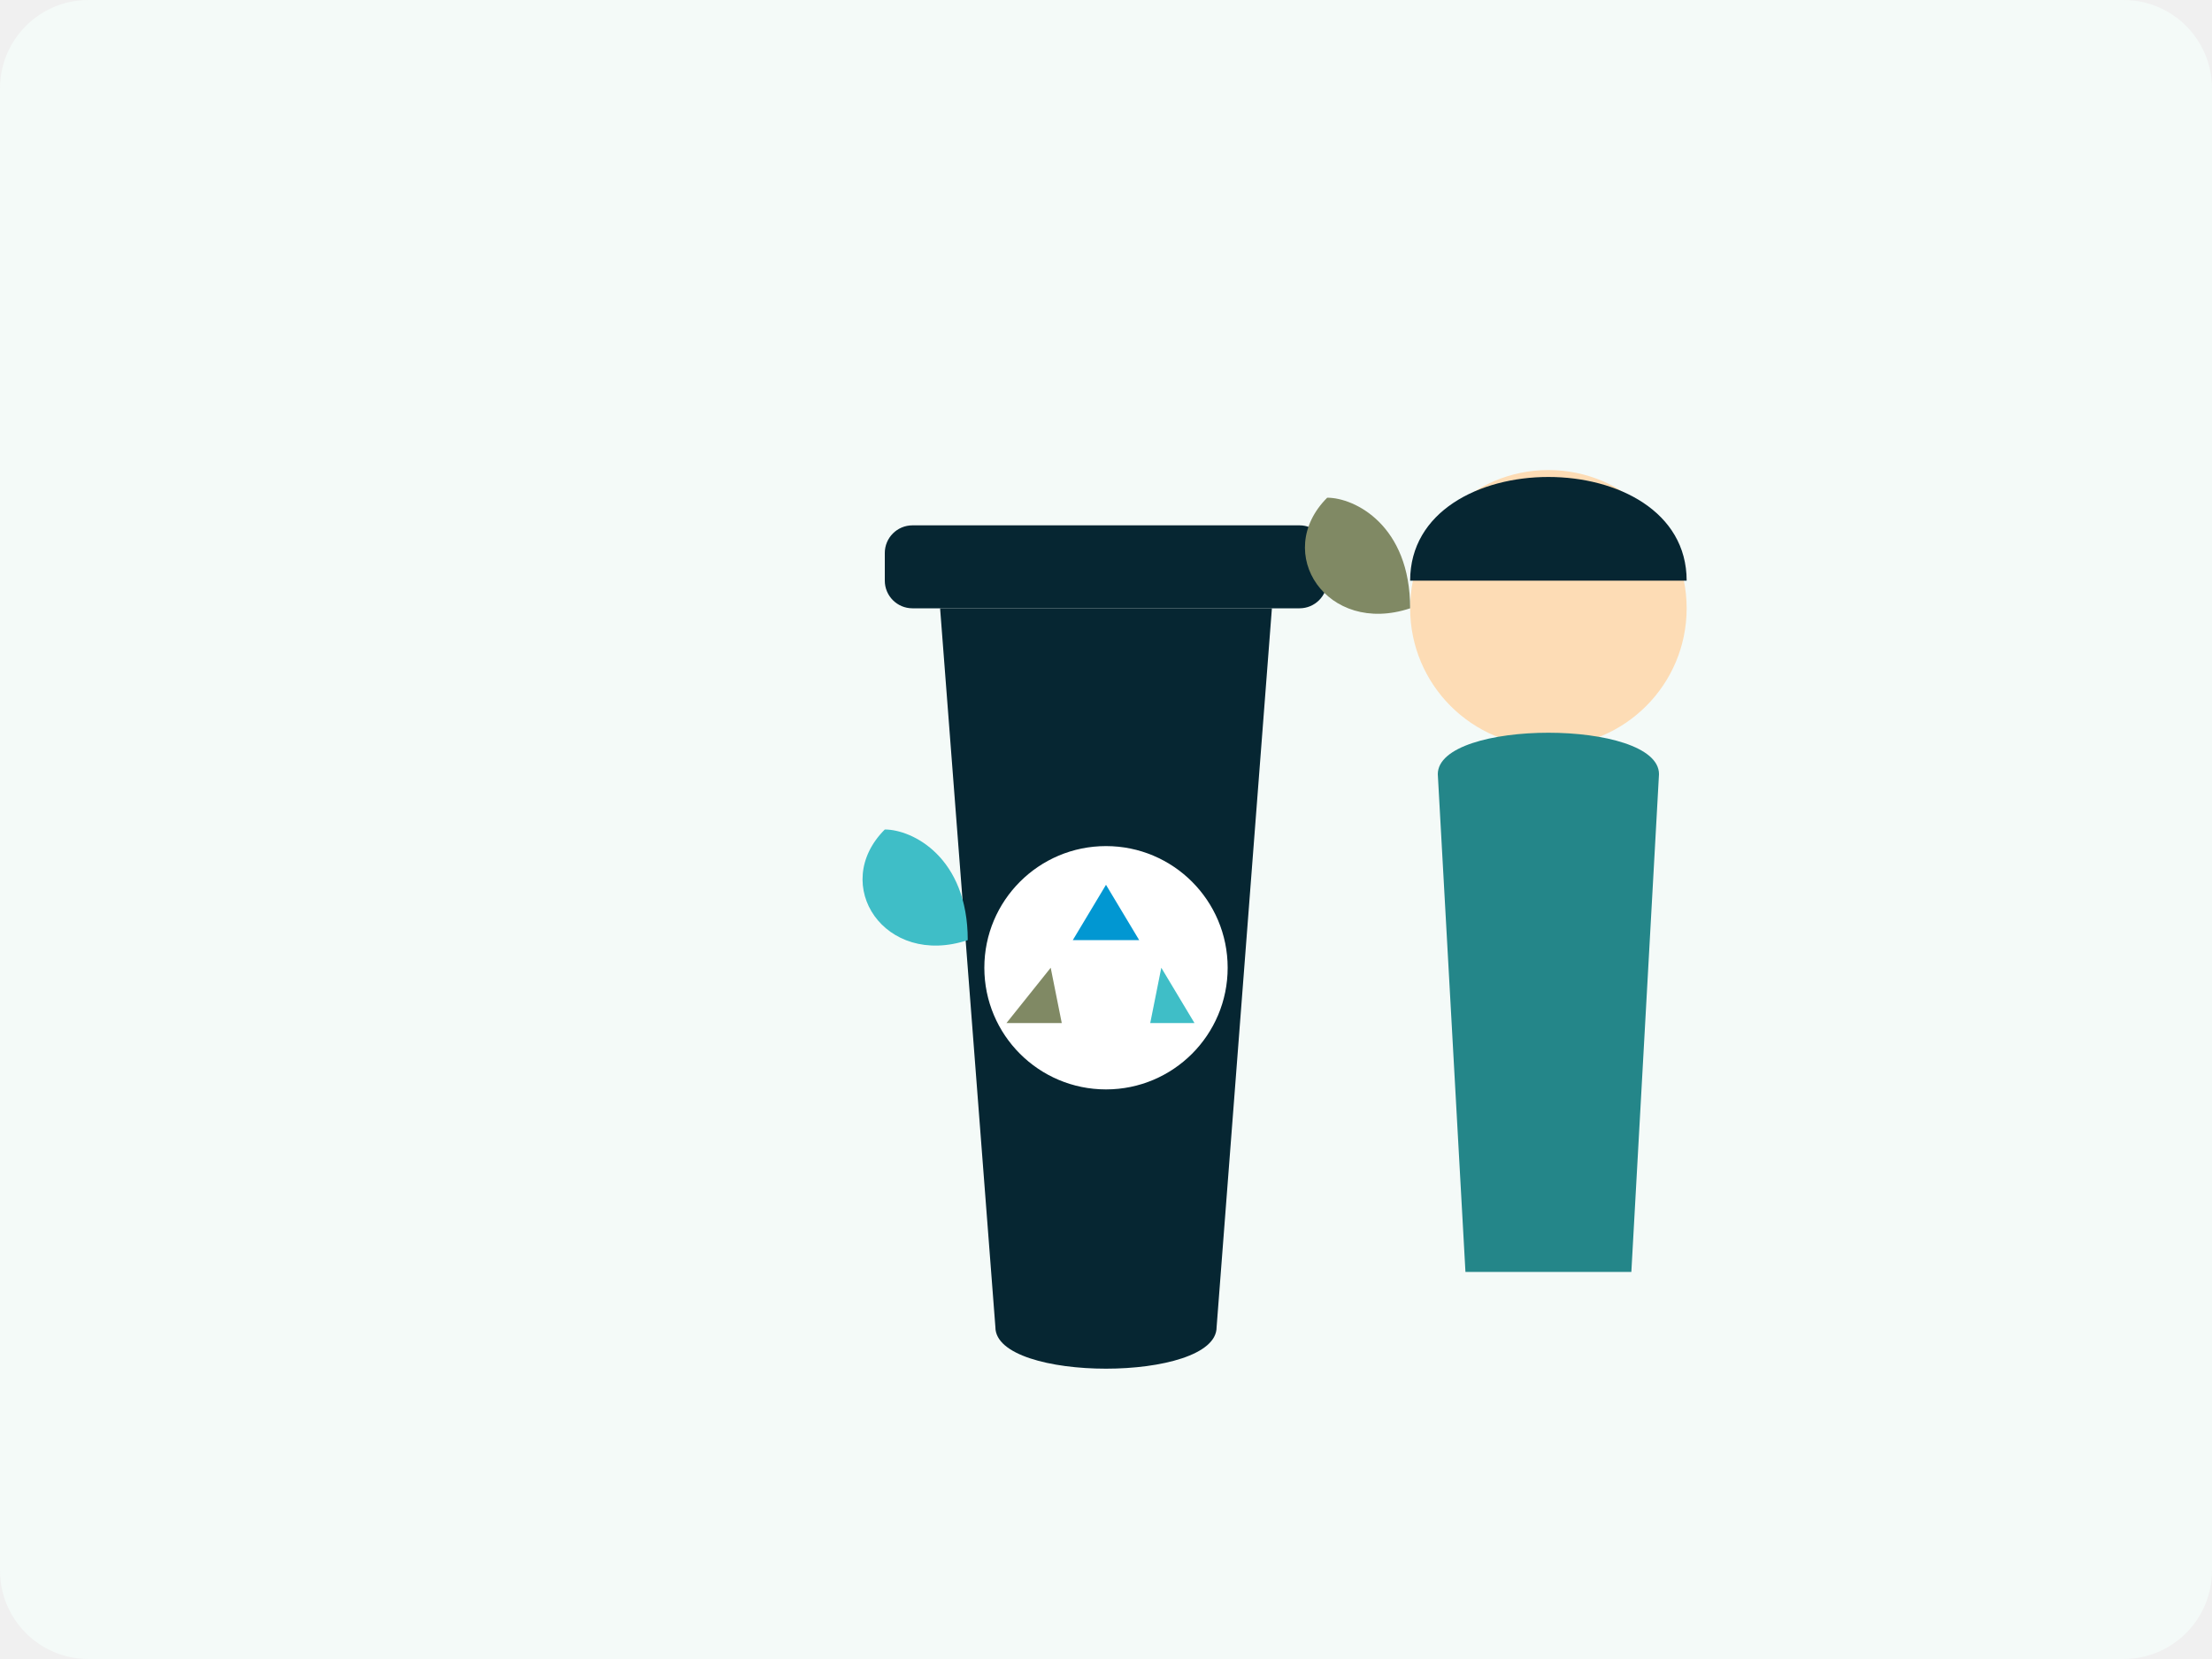
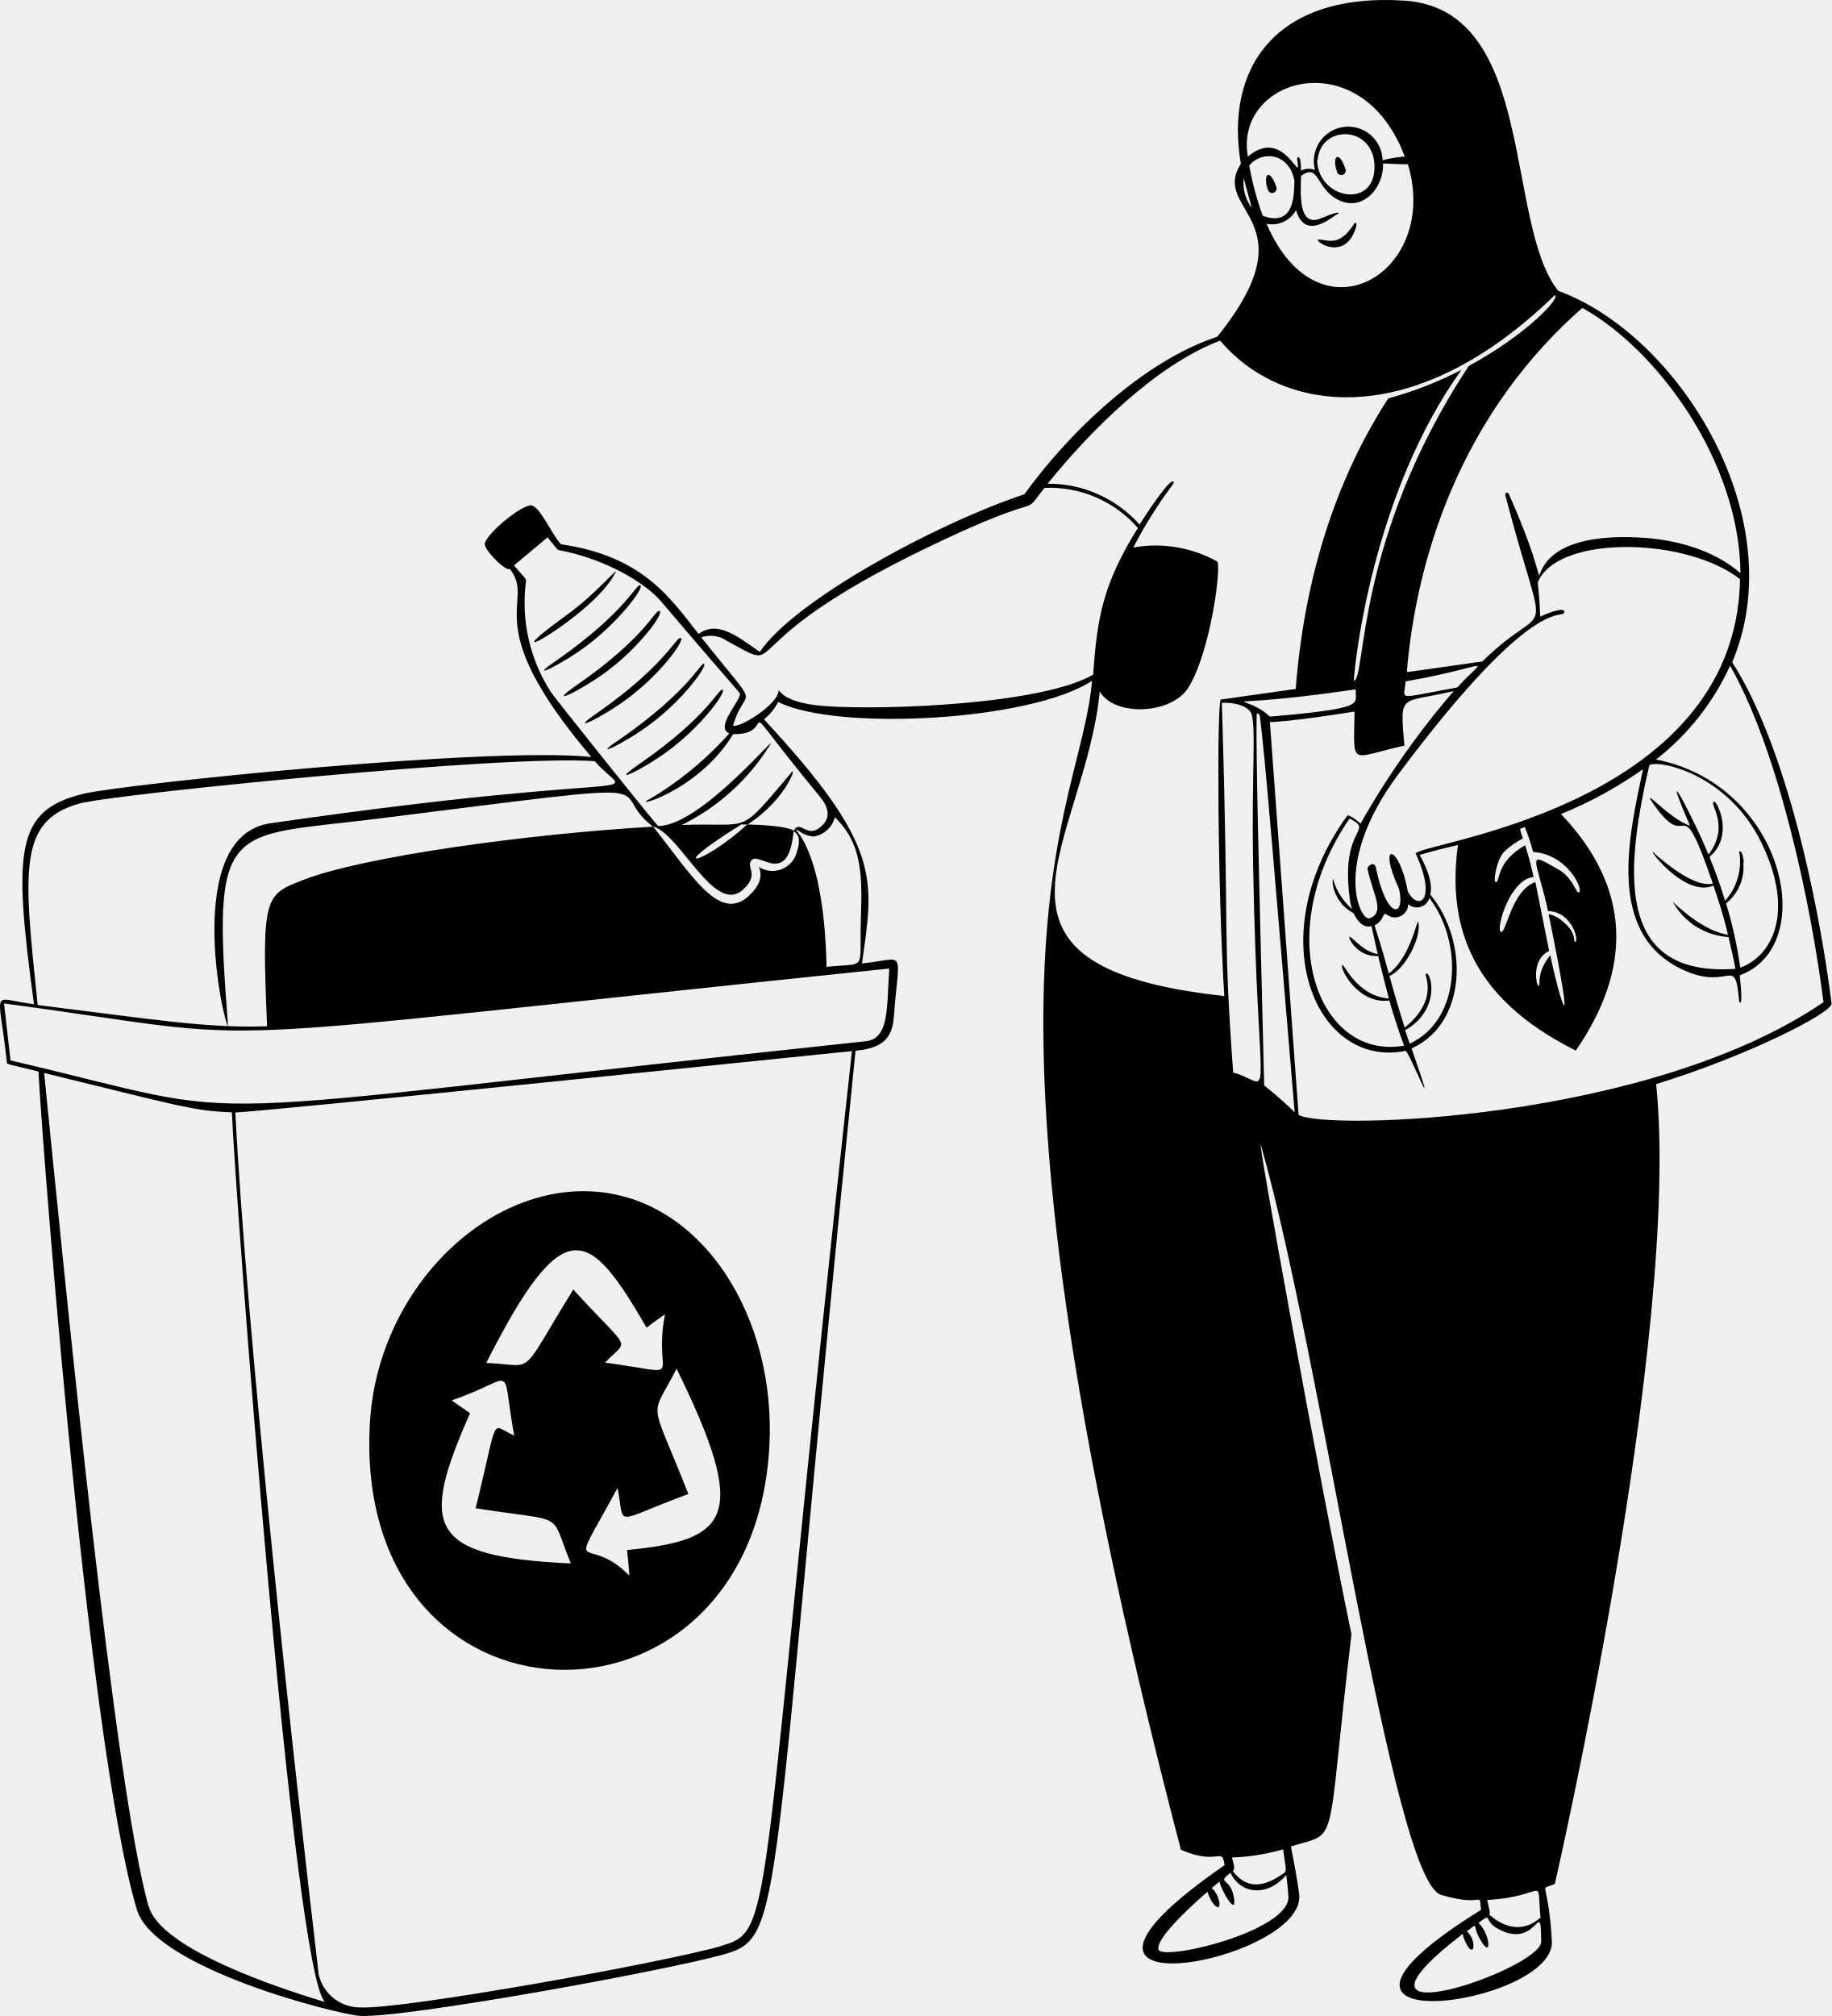
- <svg xmlns="http://www.w3.org/2000/svg" viewBox="0 0 400 300" width="100%" height="100%">
-   <rect width="400" height="300" rx="16" fill="#F4FAF8" />
-   <g transform="translate(130, 40)">
-     <path d="M40 70 L50 200 C50 210 90 210 90 200 L100 70 Z" fill="#062632" />
-     <rect x="30" y="55" width="80" height="15" rx="5" fill="#062632" />
-     <circle cx="70" cy="135" r="22" fill="#FFFFFF" />
-     <path d="M70 120 L76 130 L64 130 Z" fill="#0197D2" />
-     <path d="M80 135 L86 145 L78 145 Z" fill="#3FBEC7" />
-     <path d="M60 135 L52 145 L62 145 Z" fill="#808964" />
-     <circle cx="150" cy="70" r="25" fill="#FDDCB5" />
-     <path d="M125 65 C125 40 175 40 175 65 Z" fill="#062632" />
-     <path d="M130 100 C130 90 170 90 170 100 L165 190 L135 190 Z" fill="#248689" />
-     <path d="M110 50 C100 60 110 75 125 70 C125 55 115 50 110 50 Z" fill="#808964" />
-     <path d="M30 110 C20 120 30 135 45 130 C45 115 35 110 30 110 Z" fill="#3FBEC7" />
-   </g>
+ <svg xmlns="http://www.w3.org/2000/svg" width="328" height="361" viewBox="0 0 328 361" fill="none">
+   <path d="M66.249 254.699C62.895 311.985 134.561 313.98 137.764 259.24C139.147 235.794 125.693 214.532 106.213 213.354C86.733 212.176 67.632 231.252 66.249 254.699ZM112.296 277.499C112.296 277.499 112.789 282.23 112.675 282.116C104.83 274.06 101.154 283.788 110.59 266.441C112.031 273.604 109.34 272.673 123.268 267.524C116.199 249.531 116.389 254.49 121.164 245.085C134.201 271.647 130.734 275.789 112.296 277.556V277.499ZM115.802 237.713C115.802 237.713 119.118 235.243 119.08 235.413C116.806 247.327 123.552 246.035 108.354 244.002C112.561 239.499 113.281 242.558 102.67 230.91C92.645 247.042 96.189 244.439 87.074 244.059C101.059 216.432 105.531 220.042 115.802 237.77V237.713ZM80.916 250.747C92.797 246.719 89.614 243.47 92.077 257.055C87.643 255.155 89.462 252.742 85.179 270.07C101.836 272.73 98.254 270.298 102.234 279.969C76.387 278.753 75.212 273.414 84.175 253.046C84.137 253.008 80.783 250.747 80.916 250.747ZM110.06 102.81C111.386 100.644 106.838 106.344 101.457 110.144C85.918 121.43 106.024 110.467 110.06 102.81ZM105.095 115.616C110.647 111.474 115.404 105.299 114.684 104.824C113.963 104.349 112.353 109.365 99.865 118.124C93.763 122.266 100.471 119.093 105.095 115.616ZM108.658 120.233C114.342 116.015 118.928 109.897 118.132 109.422C117.336 108.947 115.896 113.944 103.352 122.627C97.307 126.865 104.015 123.691 108.658 120.233ZM112.448 125.04C118.379 120.613 122.661 114.666 121.922 114.248C121.183 113.83 119.269 119.036 107.123 127.549C101.097 131.691 107.824 128.518 112.448 125.04ZM116.427 129.696C122.301 125.344 126.641 119.321 126.091 118.884C125.542 118.447 123.703 123.482 111.292 132.185C105.076 136.327 111.803 133.154 116.427 129.696ZM119.819 134.332C125.75 129.905 130.051 123.957 129.407 123.52C128.763 123.083 126.982 128.157 114.589 136.745C108.487 140.963 115.195 137.79 119.819 134.332ZM239.427 30.761C239.457 30.866 239.508 30.964 239.576 31.049C239.645 31.133 239.731 31.203 239.827 31.253C239.924 31.303 240.03 31.333 240.139 31.341C240.248 31.348 240.357 31.333 240.459 31.297C240.562 31.26 240.656 31.203 240.736 31.129C240.816 31.054 240.879 30.964 240.923 30.864C240.966 30.764 240.989 30.656 240.989 30.547C240.99 30.437 240.968 30.329 240.924 30.229C239.787 26.733 238.461 28.025 239.427 30.761ZM227.053 33.972C227.083 34.077 227.134 34.175 227.202 34.26C227.271 34.344 227.357 34.414 227.453 34.464C227.55 34.514 227.656 34.544 227.765 34.552C227.874 34.559 227.983 34.544 228.085 34.508C228.188 34.471 228.282 34.414 228.362 34.34C228.442 34.265 228.505 34.175 228.549 34.075C228.593 33.975 228.615 33.867 228.615 33.758C228.616 33.648 228.594 33.54 228.55 33.44C227.319 29.868 226.106 31.312 227.053 33.972Z" fill="black" />
+   <path d="M327.998 179.685C325.667 161.217 319.774 133.476 310.204 118.58C321.138 92.682 300.616 59.964 279.052 52.079C269.368 39.975 275.262 1.671 251.499 0.113C228.324 -1.388 219.285 12.311 222.222 29.335C216.651 37.904 234.956 39.234 217.997 60.287C204.732 64.676 191.467 77.387 183.452 88.502C167.534 93.822 142.275 107.503 136.078 116.737C131.947 113.887 128.499 111.037 125.107 113.526C120.331 107.541 115.367 99.561 100.473 97.47C98.691 95.57 96.55 90.269 94.939 90.497C92.912 90.801 87.473 95.304 86.829 97.242C86.469 98.306 90.619 102.43 91.301 101.879C96.171 108.073 85.086 111.018 105.892 135.547C87.189 133.647 22.06 140.43 14.935 142.14C2.732 145.085 2.353 152.267 6.086 179.818C-1.911 178.83 -0.244 176.417 1.235 190.249C1.235 190.61 1.235 190.477 6.919 191.883C6.673 192.51 15.314 311.3 24.523 341.986C27.745 352.531 60.527 360.72 64.507 360.986C72.522 361.385 118.929 352.968 129.636 349.966C140.664 346.85 137.462 343.24 153.209 188.159C156.752 187.779 159.708 186.867 160.049 182.307C161.016 169.444 162.437 171.705 154.365 172.522C156.449 157.455 158.154 151.773 136.817 128.821C137.86 127.96 138.723 126.901 139.357 125.705C149.987 131.006 184.703 129.087 195.561 121.905C193.552 146.206 169.372 170.033 211.478 331.232C218.205 334.177 218.793 330.548 219.304 333.987C179.283 361.632 233.952 351.353 232.663 339.288C232.398 336.913 231.621 332.904 231.185 330.643C240.054 327.85 237.306 332.087 242.024 292.642C236.548 266.517 224.572 200.661 225.861 205.24C236.908 244.077 249.263 336.666 258.075 339.307C265.958 341.682 264.84 338.395 265.218 342.005C225.917 366.344 278.616 359.333 277.915 347.572C277.213 335.811 275.375 338.775 278.445 337.331C278.445 337.331 301.184 238.529 296.58 194.125C313.198 189.014 328.206 181.3 327.998 179.685ZM253.546 152.894C257.449 161.388 253.944 163.193 252.106 159.602C250.571 151.051 246.534 150.519 250.552 159.203C251.689 164.352 248.335 164.789 246.402 155.402C246.118 154.053 244.848 155.136 244.886 155.535C245.795 160.02 248.145 163.326 245.303 164.428C243.616 165.112 238.424 154.699 250.419 138.644C275.698 104.767 280.17 111.341 280.132 109.536C280.132 108.586 276.702 109.973 275.83 110.429C275.546 103.817 275.167 104.729 275.603 103.798C279.677 95.836 301.923 96.197 311.607 103.703C310.943 145.142 252.712 151.07 253.546 152.894ZM312.289 154.49C312.005 151.488 311.171 152.59 311.512 152.818C311.72 154.316 311.604 155.841 311.173 157.29C310.741 158.739 310.004 160.078 309.011 161.217C308.878 161.35 309.011 161.521 308.442 159.754C305.41 150.443 305.732 155.174 307.722 151.507C309.712 147.84 307.362 143.356 306.945 143.527C305.941 143.926 309.958 147.764 305.96 153.027C303.117 146.092 296.826 134.388 302.644 147.84C299.1 146.814 293.491 140.24 296.163 144.04C302.776 153.54 300.483 139.993 306.737 158.215C303.743 158.975 298.835 155.06 296.485 153.008C293.851 150.215 301.374 160.989 306.85 158.576C307.836 161.502 308.745 164.276 309.446 167.392C303.762 166.461 298.38 159.982 299.801 161.882C300.823 163.586 302.245 165.015 303.942 166.045C305.639 167.074 307.561 167.674 309.541 167.791C309.977 169.577 310.432 171.591 310.792 173.491C289.947 174.935 290.63 157.398 295.367 137.029C296.769 135.965 309.352 138.397 315.434 150.899C321.517 163.402 317.329 171.23 311.645 173.282C311.107 169.382 310.258 165.531 309.105 161.768C310.186 160.91 311.034 159.795 311.574 158.524C312.114 157.252 312.327 155.866 312.194 154.49H312.289ZM277.232 163.155C281.496 163.155 282.917 168.665 282.046 168.665C281.742 168.665 282.349 167.088 280.151 165.264C279.381 164.475 278.401 163.927 277.327 163.687C282.614 189.603 279.222 178.887 277.63 171.04C275.015 174.251 275.963 176.512 275.527 176.512C275.091 176.512 274.201 171.762 277.422 170.299L274.958 157.949C270.619 159.45 269.691 167.449 268.762 166.86C267.833 166.271 270.467 157.36 274.636 157.056C274.239 155.128 273.733 153.225 273.12 151.355C267.644 154.49 268.762 158.158 267.815 157.93C267.379 157.816 268.004 153.977 269.368 152.514C270.365 151.562 271.495 150.762 272.722 150.139C272.078 148.049 271.964 148.486 273.082 148.106C273.658 149.566 274.151 151.057 274.561 152.571C280.776 152.932 283.732 159.526 282.728 159.811C282.235 159.944 281.686 157.227 279.222 155.783C273.064 152.191 275.072 153.407 277.232 163.155ZM255.346 174.346C254.929 174.612 257.885 178.792 251.556 184.017C250.571 180.939 249.661 177.804 248.827 174.764C251.651 173.567 254.512 167.924 254.019 165.264C253.887 163.687 252.901 170.964 248.922 174.156C248.467 174.517 249.093 174.878 246.155 165.701C248.05 164.732 247.501 163.174 248.391 163.801C248.743 164.065 249.162 164.226 249.6 164.266C250.038 164.306 250.478 164.222 250.872 164.025C251.265 163.828 251.596 163.524 251.828 163.149C252.059 162.774 252.181 162.342 252.181 161.901C252.476 162.163 252.832 162.347 253.216 162.434C253.601 162.521 254.001 162.509 254.38 162.399C254.758 162.289 255.103 162.085 255.381 161.805C255.66 161.525 255.863 161.179 255.971 160.799C262.054 168.76 261.656 182.649 252.447 186.886C252.162 186.088 251.897 185.271 251.632 184.473C258.169 180.787 256.274 173.814 255.346 174.346ZM241.797 161.445C241.987 162.737 242.403 162.984 241.797 162.471C240.409 161.175 239.383 159.537 238.822 157.721C238.614 156.144 237.893 161.084 242.403 163.535C243.048 164.903 244.128 166.252 245.606 165.834L246.724 170.85C243.825 170.28 241.987 167.544 241.683 167.753C241.38 167.962 243.142 171.42 246.819 171.192C247.368 173.605 248.164 176.626 248.714 178.792C243.142 178.431 240.717 172.674 240.414 172.807C239.713 173.073 243.105 179.932 248.808 179.153C249.566 181.794 250.476 184.701 251.461 187.247C235.999 189.945 227.547 167.145 241.683 146.567C246.345 148.98 239.788 147.859 241.797 161.445ZM242.782 123.444C242.65 126.142 245 126.788 227.414 128.327C222.45 123.558 215.495 127.434 242.782 123.444ZM251.708 122.019C267.682 119.188 266.336 117.117 260.974 123.102C249.756 125.097 251.461 125.515 251.708 122.038V122.019ZM283.372 55.138C296.788 62.586 311.531 82.593 311.682 102.639C306.926 98.459 299.972 96.577 293.68 96.254C265.105 94.715 282.728 116.775 270.202 88.445C270.07 88.027 269.444 88.255 269.577 88.673C277.157 117.82 277.858 106.249 265.465 118.447C265.37 118.447 252.2 120.347 251.935 120.347C253.242 104.311 259.306 76.247 283.372 55.138ZM226.922 40.089C227.934 40.279 228.98 40.142 229.909 39.698C230.838 39.254 231.604 38.526 232.095 37.619C233.744 43.319 238.689 38.683 239.504 38.341C239.694 38.341 240.717 37.372 236.548 39.101C232.379 40.83 232.948 34.465 232.986 31.501C236.359 29.069 235.582 33.952 239.902 35.909C244.223 37.866 247.88 33.42 247.671 29.278C249.093 29.278 249.566 29.43 252.124 29.411C257.98 48.754 236.226 61.959 226.827 40.089H226.922ZM235.961 28.689C236.396 22.4 245.682 22.324 246.136 29.392C246.61 37.581 235.999 35.833 235.866 28.613L235.961 28.689ZM251.632 28.024C250.27 28.13 248.92 28.352 247.596 28.689C247.573 27.818 247.366 26.961 246.989 26.176C246.613 25.391 246.074 24.694 245.41 24.132C244.745 23.57 243.97 23.156 243.134 22.916C242.299 22.676 241.422 22.616 240.562 22.74C239.701 22.864 238.877 23.17 238.143 23.636C237.408 24.103 236.781 24.72 236.302 25.447C235.822 26.174 235.502 26.994 235.362 27.855C235.221 28.715 235.264 29.595 235.487 30.437C235.086 30.278 234.655 30.205 234.224 30.225C233.793 30.245 233.371 30.356 232.986 30.551C232.986 27.188 232.228 28.271 232.284 28.461C233.194 33.971 230.143 22.381 223.473 28.043C220.953 13.964 243.711 7.295 251.537 27.948L251.632 28.024ZM222.734 31.862C223.189 33.762 223.719 35.548 224.193 37.239C223.02 35.709 222.496 33.777 222.734 31.862ZM223.7 29.677C225.917 26.865 230.901 27.359 231.811 32.375C231.678 33.686 232.284 40.963 226.126 38.626C225.07 35.718 224.265 32.724 223.719 29.677H223.7ZM15.257 143.679C21.605 142.178 90.562 135.072 106.517 136.307C113.036 143.907 118.759 137.276 48.419 147.422C32.558 149.702 40.081 183.656 40.839 183.675C37.902 146.548 40.517 149.987 67.576 146.605C124.425 139.499 107.654 140.905 116.94 148.03C94.503 149.322 65.094 153.388 54.407 157.531C47.414 160.21 46.827 160.343 47.831 183.77C36.935 184.15 27.214 182.497 6.749 179.97C4.172 155.25 3.073 146.434 15.276 143.622L15.257 143.679ZM26.627 341.454C20.487 319.908 11.638 229.352 7.905 192.13C31.705 197.944 34.604 198.951 41.521 199.179C42.127 213.734 52.474 353.082 58.196 358.497C50.484 356.179 28.825 349.13 26.646 341.397L26.627 341.454ZM129.2 348.465C117.982 351.638 71.821 359.865 64.563 359.466C62.835 359.49 61.151 358.921 59.789 357.853C58.428 356.785 57.471 355.283 57.078 353.595C52.417 314.074 44.174 239.004 42.146 199.198C46.05 199.198 152.356 188.235 152.564 188.216C135.434 343.525 138.978 345.748 129.219 348.408L129.2 348.465ZM159.254 173.434C158.761 180.103 159.367 185.993 155.066 186.449C24.315 200.357 49.518 201.022 1.879 189.888L0.723 179.685C53.194 186.696 25.338 187.304 159.254 173.434ZM133.084 159.279C136.211 156.372 133.331 155.288 134.676 153.958C136.022 152.628 141.195 158.823 142.123 148.809C142.218 149.075 143.715 149.322 142.749 152.4C142.59 153.115 142.262 153.781 141.792 154.342C141.321 154.902 140.723 155.34 140.047 155.618C139.371 155.896 138.638 156.006 137.911 155.939C137.184 155.872 136.484 155.629 135.87 155.231C136.78 157.132 135.624 159.032 134.127 160.4C128.821 165.359 123.818 156.6 116.94 147.992C121.81 149.284 127.987 164.048 133.084 159.279ZM132.819 147.593C133.156 147.672 133.506 147.672 133.842 147.593C126.092 154.756 118.171 156.733 132.819 147.593ZM149.514 146.339C154.573 151.279 154.402 157.094 154.156 164.96C153.891 174.042 155.369 172.37 148.017 173.13C147.524 149.018 140.437 147.764 143.033 148.771C143.804 149.355 144.723 149.711 145.686 149.797C146.591 149.66 147.436 149.259 148.117 148.644C148.797 148.029 149.283 147.228 149.514 146.339ZM146.936 142.786C148.32 144.477 148.831 146.32 147.202 147.84C144.568 150.481 143.317 146.586 142.161 148.752C140.55 147.688 133.293 147.631 133.899 147.631C141.119 142.919 142.881 136.535 141.612 138.473C131.928 149.873 134.828 147.232 122.094 147.726C128.566 144.543 134.021 139.607 137.841 133.476C139.925 130.322 125.58 147.916 117.868 147.916C117.015 147.118 99.449 125.116 98.691 123.976C94.861 118.072 93.268 110.987 94.2 104.007C94.2 103.646 94.2 103.722 92.04 101.251L98.066 96.216C99.582 98.116 99.809 98.459 100.131 98.515C108.28 100.054 115.291 104.216 118.228 107.503C133.748 125.762 132.592 123.976 132.497 124.413C132.118 126.104 128.101 130.284 130.602 131.329C126.467 135.984 121.634 139.965 116.276 143.128C112.619 144.876 125.012 141.874 131.284 131.462C140.38 131.652 129.692 121.886 146.936 142.786ZM147.581 126.427C138.731 125.762 139.603 122.513 139.376 124.014C138.807 126.37 132.781 130.227 131.265 129.98C133.501 122.114 136.95 128.422 125.58 114.134C126.347 113.864 127.166 113.782 127.97 113.895C128.775 114.007 129.54 114.311 130.204 114.78C141.877 121.088 129.01 115.882 166.208 97.983C188.834 87.096 182.296 93.328 187.052 87.362C190.2 87.225 193.338 87.799 196.234 89.043C199.13 90.286 201.711 92.166 203.785 94.544C197.437 104.634 196.451 110.885 195.769 120.803C186.73 126.085 158.78 127.244 147.543 126.427H147.581ZM262.964 65.626C242.555 96.634 244.715 121.544 242.441 121.924C242.593 118.561 245.852 88.293 261.732 66.215C257.55 68.391 253.148 70.111 248.6 71.345C241.02 83.049 233.857 99.978 232.038 123.368L218.622 125.268C217.94 125.268 217.997 158.405 219.247 178.355C170.68 173.092 194.31 151.051 196.944 123.805C199.502 128.346 209.754 127.985 212.804 123.14C216.803 116.775 218.849 101.004 217.921 100.51C213.36 97.993 208.076 97.121 202.951 98.04C205.012 94.044 207.408 90.23 210.114 86.64C210.303 86.393 210.512 83.904 204.069 93.936C202.003 91.61 199.465 89.753 196.625 88.492C193.785 87.23 190.708 86.592 187.602 86.621C195.276 77.121 206.987 65.36 218.508 60.99C229.461 74.005 252.977 77.615 278.426 52.858C279.582 53.295 273.272 60.002 262.926 65.588L262.964 65.626ZM218.811 125.857C222.165 125.724 223.871 126.959 224.136 127.871C224.951 130.835 224.136 137.979 224.402 154.661C225.235 200.889 228.4 194.125 220.839 192.054C218.944 165.948 220.157 169.786 218.811 125.857ZM230.731 339.554C231.166 345.824 207.821 351.334 207.442 349.054C207.063 346.774 214.472 340.276 216.234 338.756C216.443 339.424 216.735 340.063 217.106 340.656C219.001 343.221 218.66 339.459 216.992 338.091L218.376 336.932C218.925 339.041 221.597 343.278 220.953 339.687C220.308 336.096 217.788 337.369 220.346 335.355C222.241 339.326 227.073 339.63 230.352 335.735C230.541 337.274 230.674 338.604 230.731 339.554ZM229.783 331.156C230.371 335.602 230.617 334.956 229.253 335.868C226.107 337.92 223.227 338.262 220.763 335.07C221.237 334.614 220.953 334.063 220.631 332.619C223.73 332.508 226.803 332.017 229.783 331.156ZM226.391 194.353C225.425 155.155 224.837 133.077 225.065 127.852C225.065 127.605 225.538 127.852 225.576 128.061C226.448 133.951 228.362 157.778 231.849 199.16C230.115 197.469 228.293 195.871 226.391 194.372V194.353ZM261.94 346.356C262.044 346.838 262.21 347.304 262.433 347.743C264.025 351.144 264.555 347.439 262.698 345.843C265.086 344.038 263.324 344.684 265.446 347.914C267.151 350.498 266.81 346.223 264.764 344.323C267.587 342.252 265.162 344.057 269.008 345.767C275.489 348.617 275.887 339.535 276.001 347.667C276.095 352.664 236.226 366.135 261.94 346.299V346.356ZM266.393 340.219C277.194 339.611 275.167 335.431 275.868 343.373C273.139 345.843 269.823 345.596 266.716 342.86C266.905 342.404 266.715 342.043 266.318 340.162L266.393 340.219ZM232.55 199.616C232.55 199.616 227.528 130.607 227.414 129.315C231.489 129.125 238.595 128.061 242.574 127.415C242.441 137.58 241.551 135.699 251.499 133.514C250.665 123.805 250.722 126.047 260.33 123.748C254.009 131.091 248.423 139.04 243.654 147.479C243.389 147.232 241.551 145.693 241.248 146.092C225.595 167.734 235.563 191.427 251.689 188.178C252.314 188.045 258.321 203.606 252.788 187.741C262.793 183.2 263.02 168.494 256.142 160.191C256.634 157.911 255.384 155.193 254.247 153.084C255.308 152.78 257.222 152.191 261.088 151.317C258.567 169.634 267.208 180.616 282.197 188.121C292.411 173.301 292.108 158.956 279.544 145.769C284.731 143.665 289.659 140.969 294.23 137.732C291.767 149.512 287.522 167.031 301.184 173.567C309.882 177.709 310.659 170.622 311.455 179.267C311.455 179.457 312.251 180.863 311.55 174.65C325.97 169.368 319.509 140.449 296.561 136.003C302.273 131.563 306.825 125.8 309.825 119.207C318.485 134.407 324.227 161.331 326.558 179.457C295.14 200.927 236.87 202.409 232.55 199.635V199.616Z" fill="black" />
+   <path d="M242.501 40.071C240.094 43.871 238.256 43.168 236.38 42.883C234.504 42.598 240.284 47.044 242.558 41.477C243.354 39.539 242.596 39.843 242.501 40.071Z" fill="black" />
</svg>
